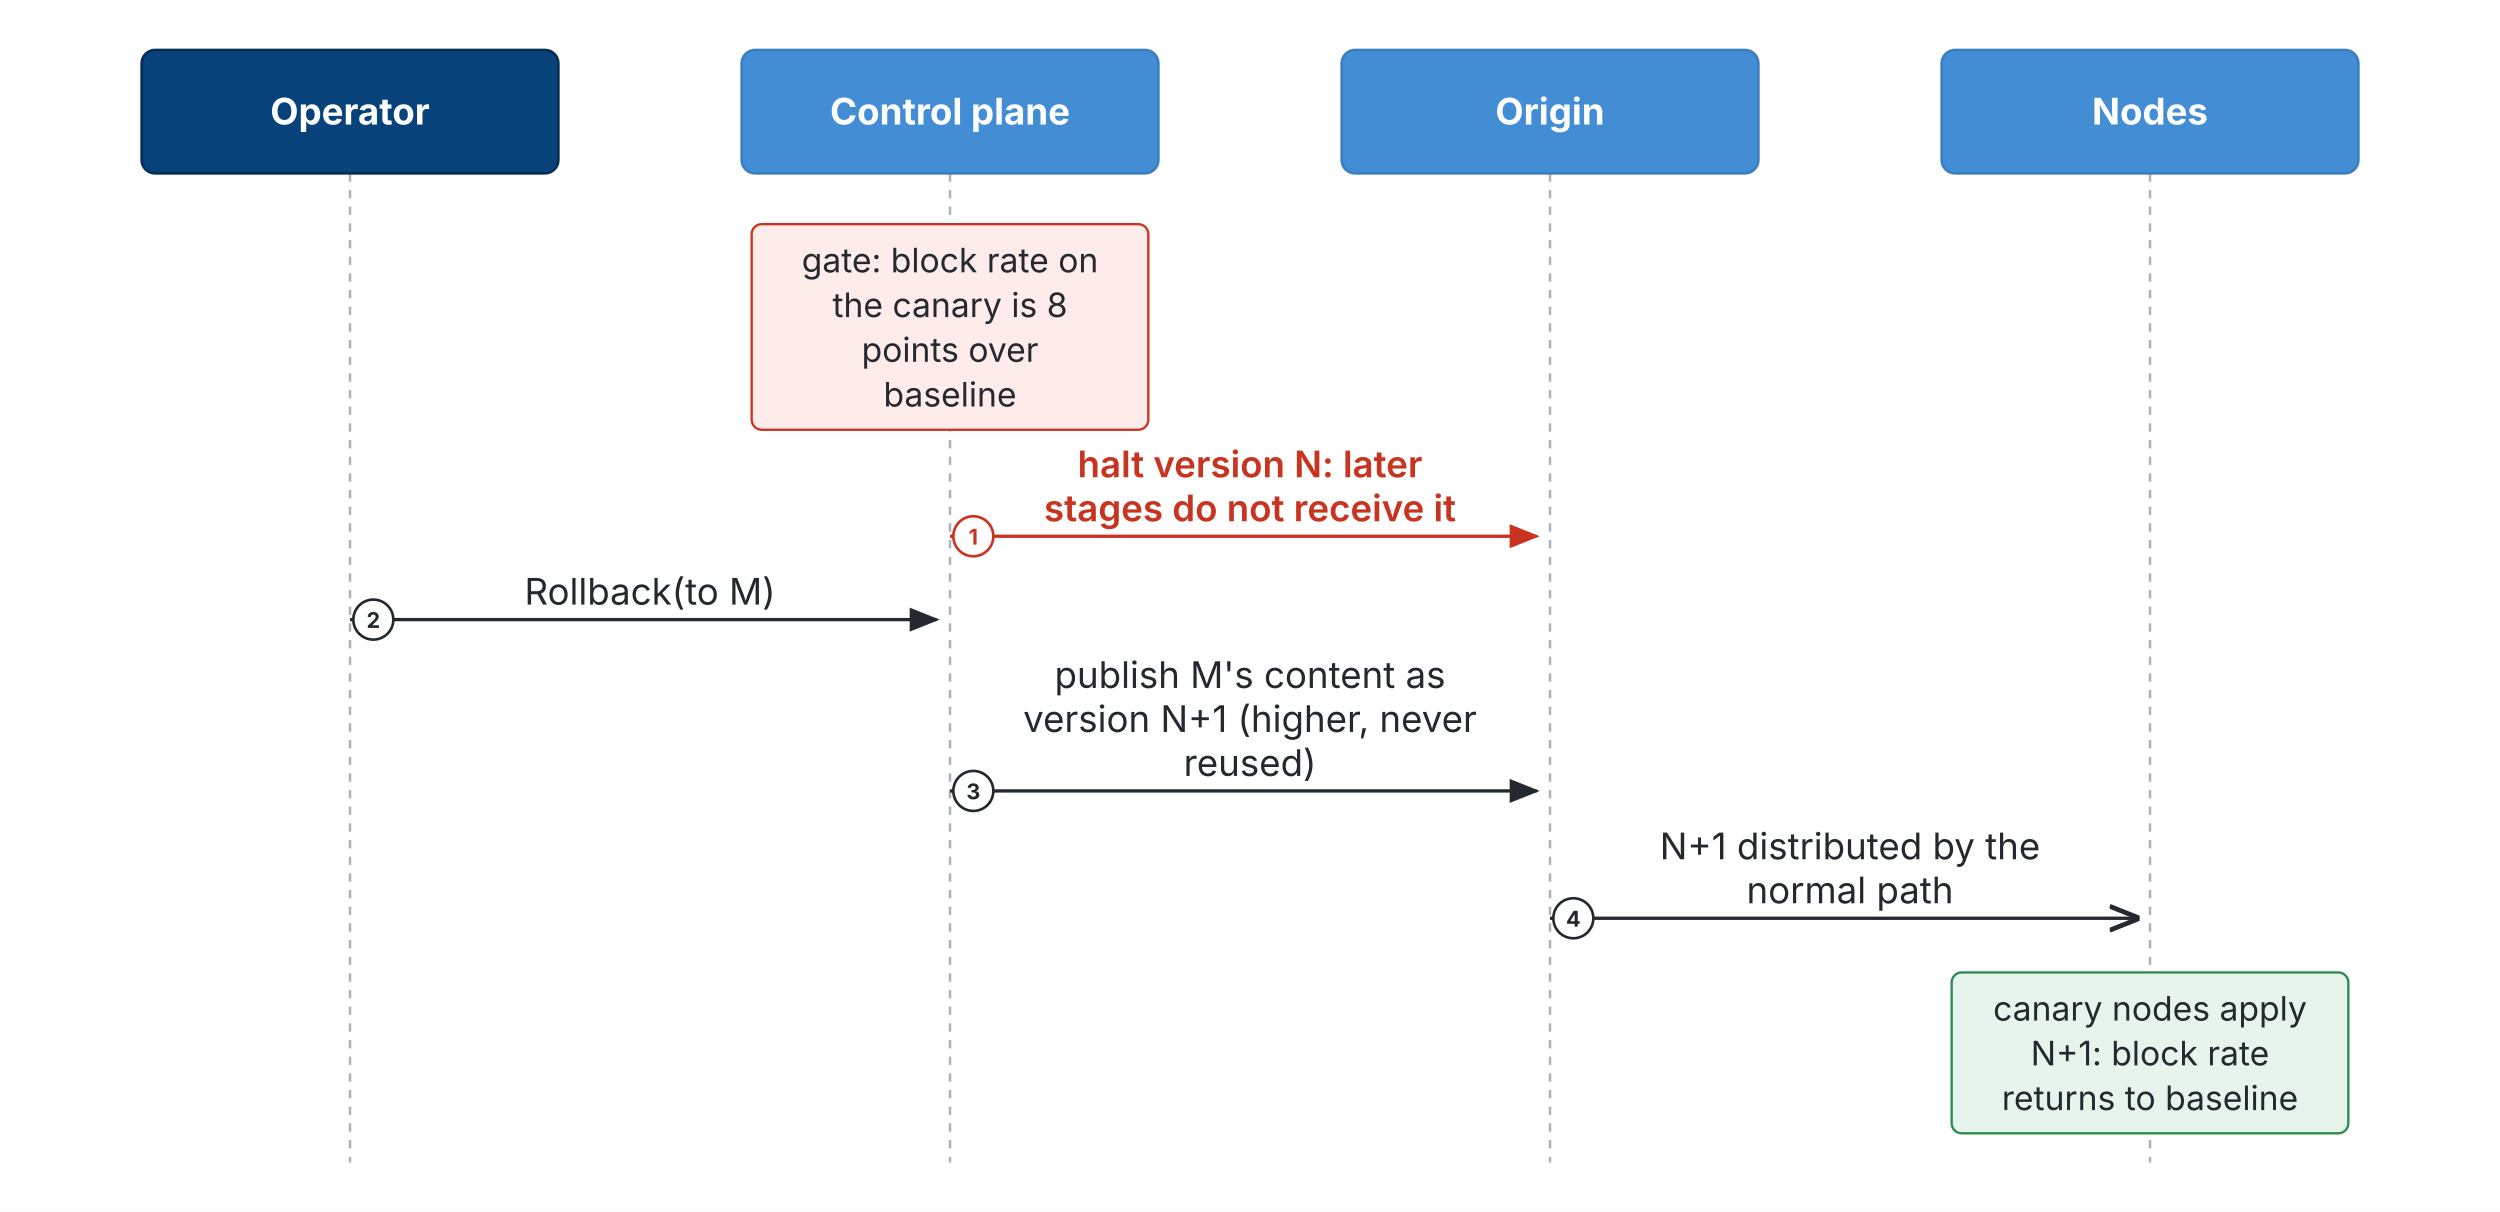
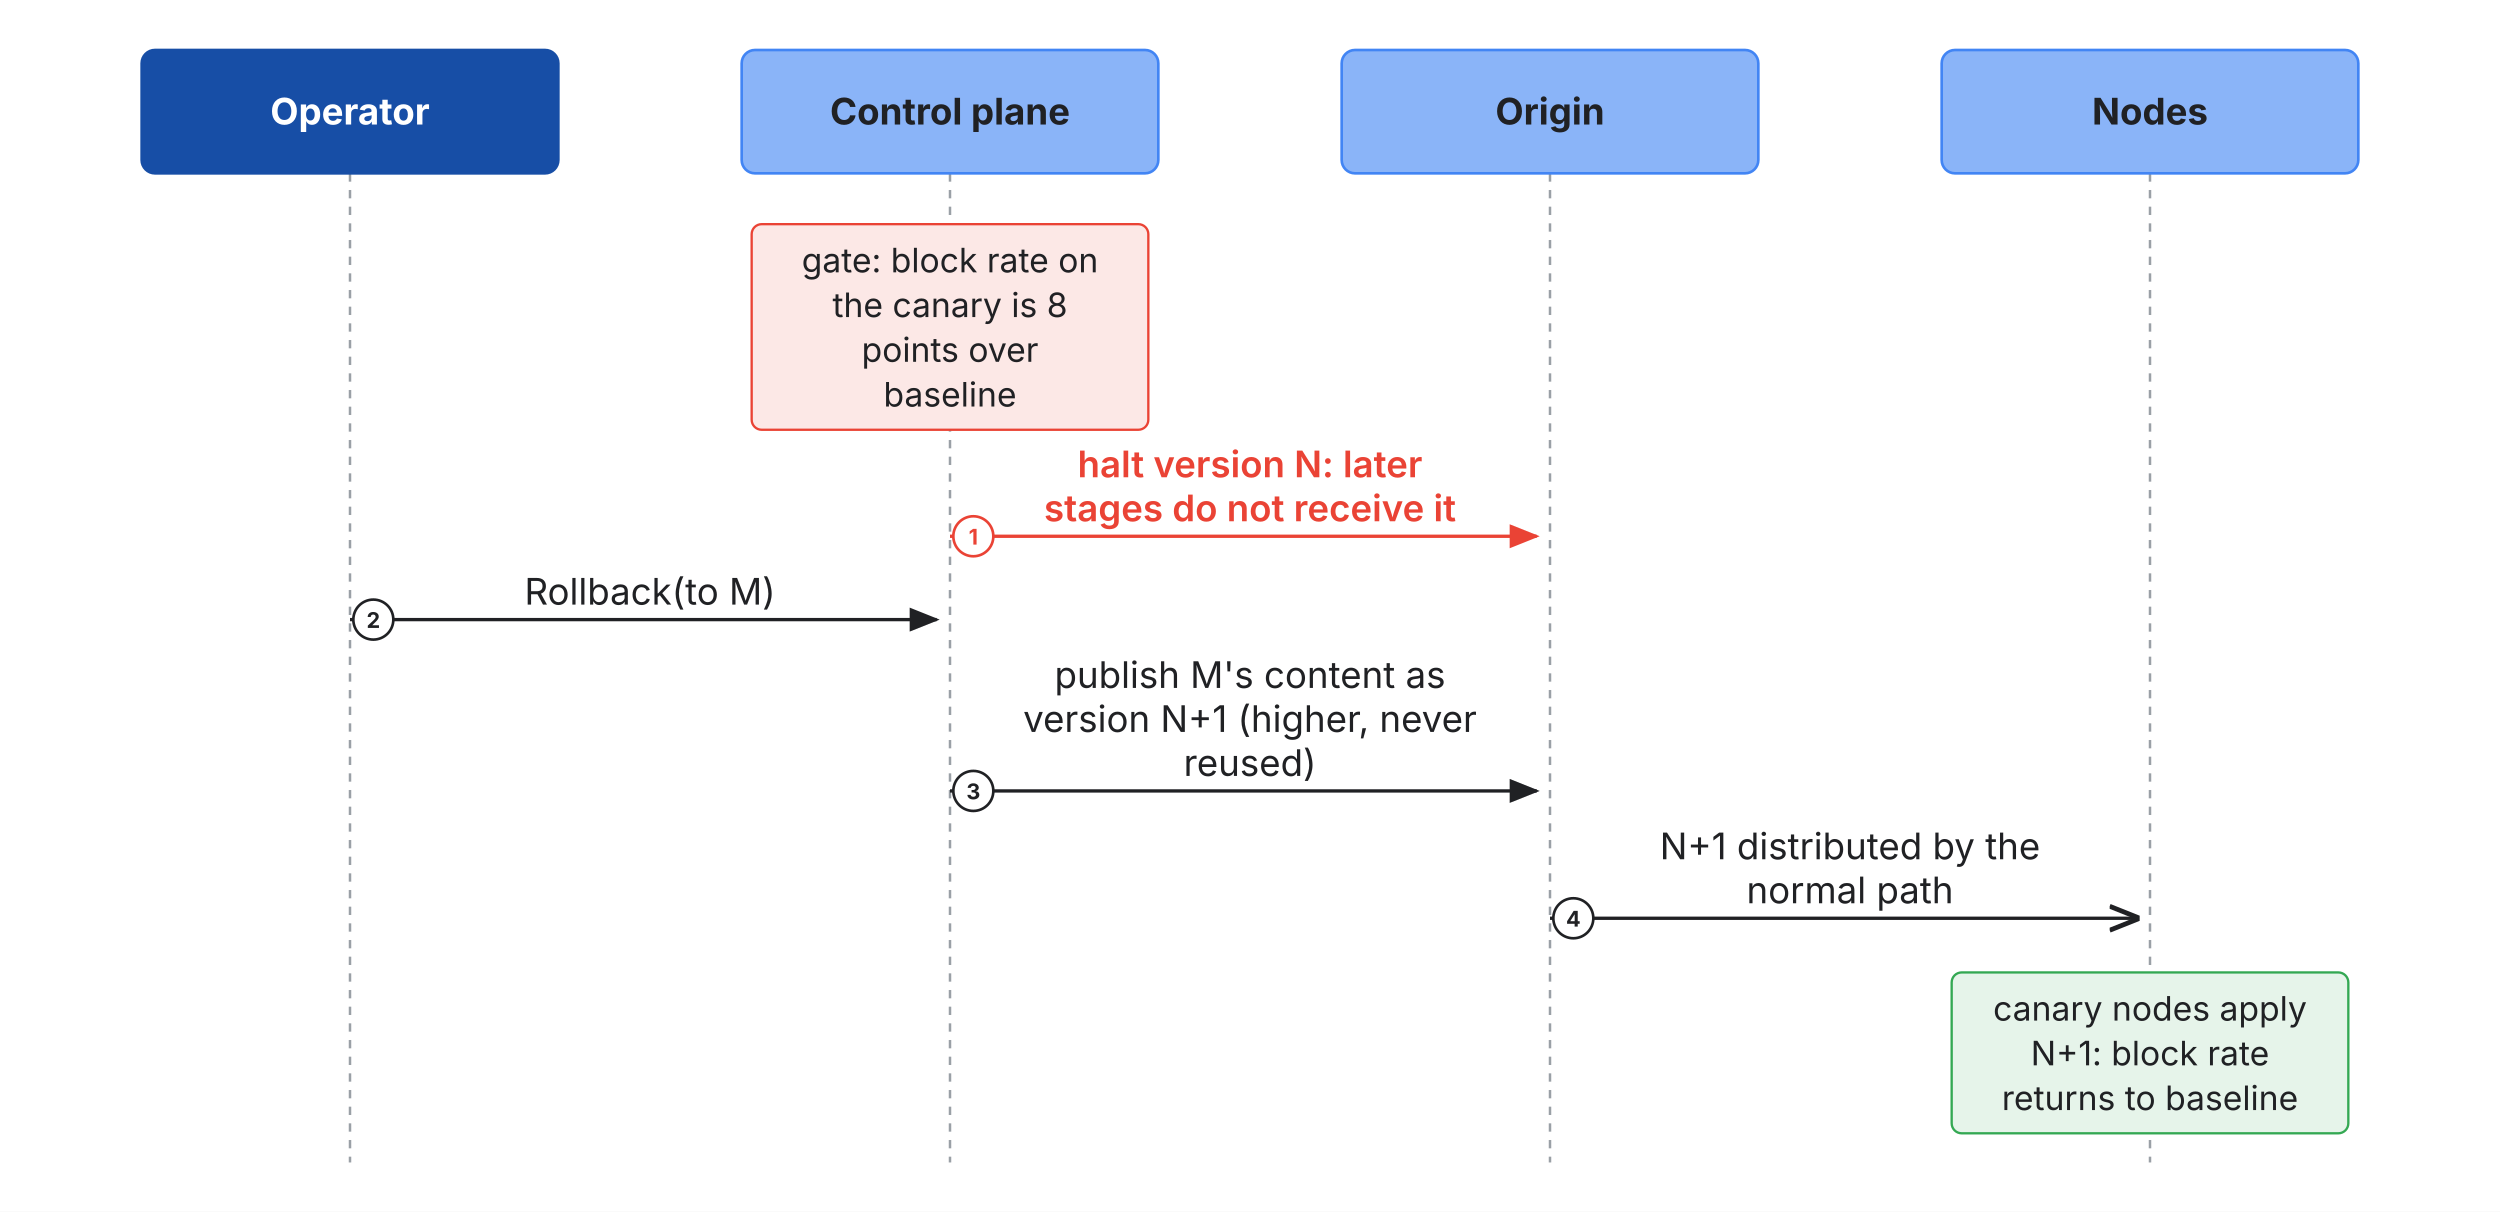
<svg xmlns="http://www.w3.org/2000/svg" class="seq" viewBox="0 0 1500 727" width="1500" height="727">
  <defs>
-     <marker id="sq-f-2d8a4e" viewBox="0 0 10 10" refX="9" refY="5" markerWidth="9" markerHeight="9" orient="auto">
-       <path d="M0,1 L10,5 L0,9 z" fill="#2d8a4e" />
+     <marker id="sq-f-ea4335" viewBox="0 0 10 10" refX="9" refY="5" markerWidth="9" markerHeight="9" orient="auto">
+       <path d="M0,1 L10,5 L0,9 z" fill="#ea4335" />
    </marker>
-     <marker id="sq-o-2d8a4e" viewBox="0 0 10 10" refX="9" refY="5" markerWidth="9" markerHeight="9" orient="auto">
-       <path d="M0,1 L10,5 L0,9" fill="none" stroke="#2d8a4e" stroke-width="1.6" />
+     <marker id="sq-o-ea4335" viewBox="0 0 10 10" refX="9" refY="5" markerWidth="9" markerHeight="9" orient="auto">
+       <path d="M0,1 L10,5 L0,9" fill="none" stroke="#ea4335" stroke-width="1.6" />
    </marker>
-     <marker id="sq-f-24292f" viewBox="0 0 10 10" refX="9" refY="5" markerWidth="9" markerHeight="9" orient="auto">
-       <path d="M0,1 L10,5 L0,9 z" fill="#24292f" />
+     <marker id="sq-f-202124" viewBox="0 0 10 10" refX="9" refY="5" markerWidth="9" markerHeight="9" orient="auto">
+       <path d="M0,1 L10,5 L0,9 z" fill="#202124" />
    </marker>
-     <marker id="sq-o-24292f" viewBox="0 0 10 10" refX="9" refY="5" markerWidth="9" markerHeight="9" orient="auto">
-       <path d="M0,1 L10,5 L0,9" fill="none" stroke="#24292f" stroke-width="1.6" />
+     <marker id="sq-o-202124" viewBox="0 0 10 10" refX="9" refY="5" markerWidth="9" markerHeight="9" orient="auto">
+       <path d="M0,1 L10,5 L0,9" fill="none" stroke="#202124" stroke-width="1.6" />
    </marker>
-     <marker id="sq-f-c8341f" viewBox="0 0 10 10" refX="9" refY="5" markerWidth="9" markerHeight="9" orient="auto">
-       <path d="M0,1 L10,5 L0,9 z" fill="#c8341f" />
+     <marker id="sq-f-34a853" viewBox="0 0 10 10" refX="9" refY="5" markerWidth="9" markerHeight="9" orient="auto">
+       <path d="M0,1 L10,5 L0,9 z" fill="#34a853" />
    </marker>
-     <marker id="sq-o-c8341f" viewBox="0 0 10 10" refX="9" refY="5" markerWidth="9" markerHeight="9" orient="auto">
-       <path d="M0,1 L10,5 L0,9" fill="none" stroke="#c8341f" stroke-width="1.6" />
+     <marker id="sq-o-34a853" viewBox="0 0 10 10" refX="9" refY="5" markerWidth="9" markerHeight="9" orient="auto">
+       <path d="M0,1 L10,5 L0,9" fill="none" stroke="#34a853" stroke-width="1.6" />
    </marker>
  </defs>
  <rect width="1500" height="727" fill="#ffffff" />
-   <line x1="210.0" y1="104" x2="210.0" y2="697.48" stroke="#aab3bd" stroke-width="1.5" stroke-dasharray="5 5" />
-   <rect x="85.0" y="30" width="250" height="74" rx="8" fill="#08427b" stroke="#052e56" stroke-width="1.6" />
-   <text x="210.0" y="74.7" text-anchor="middle" font-family="Inter, Helvetica, Arial, sans-serif" font-size="22" font-weight="700" fill="#ffffff">Operator</text>
-   <line x1="570.0" y1="104" x2="570.0" y2="697.48" stroke="#aab3bd" stroke-width="1.5" stroke-dasharray="5 5" />
-   <rect x="445.0" y="30" width="250" height="74" rx="8" fill="#438dd5" stroke="#3c7fc0" stroke-width="1.6" />
-   <text x="570.0" y="74.7" text-anchor="middle" font-family="Inter, Helvetica, Arial, sans-serif" font-size="22" font-weight="700" fill="#ffffff">Control plane</text>
-   <line x1="930.0" y1="104" x2="930.0" y2="697.48" stroke="#aab3bd" stroke-width="1.5" stroke-dasharray="5 5" />
-   <rect x="805.0" y="30" width="250" height="74" rx="8" fill="#438dd5" stroke="#3c7fc0" stroke-width="1.6" />
-   <text x="930.0" y="74.7" text-anchor="middle" font-family="Inter, Helvetica, Arial, sans-serif" font-size="22" font-weight="700" fill="#ffffff">Origin</text>
-   <line x1="1290.0" y1="104" x2="1290.0" y2="697.48" stroke="#aab3bd" stroke-width="1.5" stroke-dasharray="5 5" />
-   <rect x="1165.0" y="30" width="250" height="74" rx="8" fill="#438dd5" stroke="#3c7fc0" stroke-width="1.6" />
-   <text x="1290.0" y="74.7" text-anchor="middle" font-family="Inter, Helvetica, Arial, sans-serif" font-size="22" font-weight="700" fill="#ffffff">Nodes</text>
-   <rect x="451.0" y="134.5" width="238.0" height="123.36" rx="6" fill="#fdecea" stroke="#c8341f" stroke-width="1.4" />
-   <text x="570.0" y="163.4" text-anchor="middle" font-family="Inter, Helvetica, Arial, sans-serif" font-size="20.2" fill="#24292f">gate: block rate on</text>
-   <text x="570.0" y="190.24" text-anchor="middle" font-family="Inter, Helvetica, Arial, sans-serif" font-size="20.2" fill="#24292f">the canary is 8</text>
-   <text x="570.0" y="217.08" text-anchor="middle" font-family="Inter, Helvetica, Arial, sans-serif" font-size="20.2" fill="#24292f">points over</text>
-   <text x="570.0" y="243.92" text-anchor="middle" font-family="Inter, Helvetica, Arial, sans-serif" font-size="20.2" fill="#24292f">baseline</text>
-   <line x1="570.0" y1="321.76" x2="922.0" y2="321.76" stroke="#c8341f" stroke-width="2" marker-end="url(#sq-f-c8341f)" />
-   <circle cx="584.0" cy="321.76" r="12" fill="#ffffff" stroke="#c8341f" stroke-width="1.6" />
-   <text x="584.0" y="326.76" text-anchor="middle" font-family="Inter, Helvetica, Arial, sans-serif" font-size="13" font-weight="700" fill="#c8341f">1</text>
-   <text x="750.0" y="286.36" text-anchor="middle" font-family="Inter, Helvetica, Arial, sans-serif" font-size="22" fill="#c8341f" font-weight="600" paint-order="stroke" stroke="#ffffff" stroke-width="5" stroke-linejoin="round">halt version N: later</text>
-   <text x="750.0" y="312.76" text-anchor="middle" font-family="Inter, Helvetica, Arial, sans-serif" font-size="22" fill="#c8341f" font-weight="600" paint-order="stroke" stroke="#ffffff" stroke-width="5" stroke-linejoin="round">stages do not receive it</text>
-   <line x1="210.0" y1="371.76" x2="562.0" y2="371.76" stroke="#24292f" stroke-width="2" marker-end="url(#sq-f-24292f)" />
-   <circle cx="224.0" cy="371.76" r="12" fill="#ffffff" stroke="#24292f" stroke-width="1.6" />
-   <text x="224.0" y="376.76" text-anchor="middle" font-family="Inter, Helvetica, Arial, sans-serif" font-size="13" font-weight="700" fill="#24292f">2</text>
-   <text x="390.0" y="362.76" text-anchor="middle" font-family="Inter, Helvetica, Arial, sans-serif" font-size="22" fill="#24292f" font-weight="400" paint-order="stroke" stroke="#ffffff" stroke-width="5" stroke-linejoin="round">Rollback(to M)</text>
-   <line x1="570.0" y1="474.56" x2="922.0" y2="474.56" stroke="#24292f" stroke-width="2" marker-end="url(#sq-f-24292f)" />
-   <circle cx="584.0" cy="474.56" r="12" fill="#ffffff" stroke="#24292f" stroke-width="1.6" />
-   <text x="584.0" y="479.56" text-anchor="middle" font-family="Inter, Helvetica, Arial, sans-serif" font-size="13" font-weight="700" fill="#24292f">3</text>
-   <text x="750.0" y="412.76" text-anchor="middle" font-family="Inter, Helvetica, Arial, sans-serif" font-size="22" fill="#24292f" font-weight="400" paint-order="stroke" stroke="#ffffff" stroke-width="5" stroke-linejoin="round">publish M's content as</text>
-   <text x="750.0" y="439.16" text-anchor="middle" font-family="Inter, Helvetica, Arial, sans-serif" font-size="22" fill="#24292f" font-weight="400" paint-order="stroke" stroke="#ffffff" stroke-width="5" stroke-linejoin="round">version N+1 (higher, never</text>
-   <text x="750.0" y="465.56" text-anchor="middle" font-family="Inter, Helvetica, Arial, sans-serif" font-size="22" fill="#24292f" font-weight="400" paint-order="stroke" stroke="#ffffff" stroke-width="5" stroke-linejoin="round">reused)</text>
-   <line x1="930.0" y1="550.96" x2="1282.0" y2="550.96" stroke="#24292f" stroke-width="2" marker-end="url(#sq-o-24292f)" />
-   <circle cx="944.0" cy="550.96" r="12" fill="#ffffff" stroke="#24292f" stroke-width="1.6" />
-   <text x="944.0" y="555.96" text-anchor="middle" font-family="Inter, Helvetica, Arial, sans-serif" font-size="13" font-weight="700" fill="#24292f">4</text>
-   <text x="1110.0" y="515.56" text-anchor="middle" font-family="Inter, Helvetica, Arial, sans-serif" font-size="22" fill="#24292f" font-weight="400" paint-order="stroke" stroke="#ffffff" stroke-width="5" stroke-linejoin="round">N+1 distributed by the</text>
-   <text x="1110.0" y="541.96" text-anchor="middle" font-family="Inter, Helvetica, Arial, sans-serif" font-size="22" fill="#24292f" font-weight="400" paint-order="stroke" stroke="#ffffff" stroke-width="5" stroke-linejoin="round">normal path</text>
-   <rect x="1171.0" y="583.46" width="238.0" height="96.52" rx="6" fill="#e7f4ec" stroke="#2d8a4e" stroke-width="1.4" />
-   <text x="1290.0" y="612.36" text-anchor="middle" font-family="Inter, Helvetica, Arial, sans-serif" font-size="20.2" fill="#24292f">canary nodes apply</text>
-   <text x="1290.0" y="639.2" text-anchor="middle" font-family="Inter, Helvetica, Arial, sans-serif" font-size="20.2" fill="#24292f">N+1: block rate</text>
-   <text x="1290.0" y="666.04" text-anchor="middle" font-family="Inter, Helvetica, Arial, sans-serif" font-size="20.2" fill="#24292f">returns to baseline</text>
+   <g data-k="p:op">
+     <line x1="210.0" y1="104" x2="210.0" y2="697.48" stroke="#9aa0a6" stroke-width="1.5" stroke-dasharray="5 5" />
+     <rect x="85.0" y="30" width="250" height="74" rx="8" fill="#174ea6" stroke="#174ea6" stroke-width="1.6" />
+     <text x="210.0" y="74.7" text-anchor="middle" font-family="Inter, Roboto, sans-serif" font-size="22" font-weight="700" fill="#ffffff">Operator</text>
+   </g>
+   <g data-k="p:cp">
+     <line x1="570.0" y1="104" x2="570.0" y2="697.48" stroke="#9aa0a6" stroke-width="1.5" stroke-dasharray="5 5" />
+     <rect x="445.0" y="30" width="250" height="74" rx="8" fill="#8ab4f8" stroke="#4285f4" stroke-width="1.6" />
+     <text x="570.0" y="74.7" text-anchor="middle" font-family="Inter, Roboto, sans-serif" font-size="22" font-weight="700" fill="#202124">Control plane</text>
+   </g>
+   <g data-k="p:og">
+     <line x1="930.0" y1="104" x2="930.0" y2="697.48" stroke="#9aa0a6" stroke-width="1.5" stroke-dasharray="5 5" />
+     <rect x="805.0" y="30" width="250" height="74" rx="8" fill="#8ab4f8" stroke="#4285f4" stroke-width="1.6" />
+     <text x="930.0" y="74.7" text-anchor="middle" font-family="Inter, Roboto, sans-serif" font-size="22" font-weight="700" fill="#202124">Origin</text>
+   </g>
+   <g data-k="p:nd">
+     <line x1="1290.0" y1="104" x2="1290.0" y2="697.48" stroke="#9aa0a6" stroke-width="1.5" stroke-dasharray="5 5" />
+     <rect x="1165.0" y="30" width="250" height="74" rx="8" fill="#8ab4f8" stroke="#4285f4" stroke-width="1.6" />
+     <text x="1290.0" y="74.7" text-anchor="middle" font-family="Inter, Roboto, sans-serif" font-size="22" font-weight="700" fill="#202124">Nodes</text>
+   </g>
+   <g data-k="s:0">
+     <rect x="451.0" y="134.5" width="238.0" height="123.36" rx="6" fill="#fce8e6" stroke="#ea4335" stroke-width="1.4" />
+     <text x="570.0" y="163.4" text-anchor="middle" font-family="Inter, Roboto, sans-serif" font-size="20.2" fill="#202124">gate: block rate on</text>
+     <text x="570.0" y="190.24" text-anchor="middle" font-family="Inter, Roboto, sans-serif" font-size="20.2" fill="#202124">the canary is 8</text>
+     <text x="570.0" y="217.08" text-anchor="middle" font-family="Inter, Roboto, sans-serif" font-size="20.2" fill="#202124">points over</text>
+     <text x="570.0" y="243.92" text-anchor="middle" font-family="Inter, Roboto, sans-serif" font-size="20.2" fill="#202124">baseline</text>
+   </g>
+   <g data-k="s:1">
+     <line x1="570.0" y1="321.76" x2="922.0" y2="321.76" stroke="#ea4335" stroke-width="2" marker-end="url(#sq-f-ea4335)" />
+     <circle cx="584.0" cy="321.76" r="12" fill="#ffffff" stroke="#ea4335" stroke-width="1.6" />
+     <text x="584.0" y="326.76" text-anchor="middle" font-family="Inter, Roboto, sans-serif" font-size="13" font-weight="700" fill="#ea4335">1</text>
+     <text x="750.0" y="286.36" text-anchor="middle" font-family="Inter, Roboto, sans-serif" font-size="22" fill="#ea4335" font-weight="600" paint-order="stroke" stroke="#ffffff" stroke-width="5" stroke-linejoin="round">halt version N: later</text>
+     <text x="750.0" y="312.76" text-anchor="middle" font-family="Inter, Roboto, sans-serif" font-size="22" fill="#ea4335" font-weight="600" paint-order="stroke" stroke="#ffffff" stroke-width="5" stroke-linejoin="round">stages do not receive it</text>
+   </g>
+   <g data-k="s:2">
+     <line x1="210.0" y1="371.76" x2="562.0" y2="371.76" stroke="#202124" stroke-width="2" marker-end="url(#sq-f-202124)" />
+     <circle cx="224.0" cy="371.76" r="12" fill="#ffffff" stroke="#202124" stroke-width="1.6" />
+     <text x="224.0" y="376.76" text-anchor="middle" font-family="Inter, Roboto, sans-serif" font-size="13" font-weight="700" fill="#202124">2</text>
+     <text x="390.0" y="362.76" text-anchor="middle" font-family="Inter, Roboto, sans-serif" font-size="22" fill="#202124" font-weight="400" paint-order="stroke" stroke="#ffffff" stroke-width="5" stroke-linejoin="round">Rollback(to M)</text>
+   </g>
+   <g data-k="s:3">
+     <line x1="570.0" y1="474.56" x2="922.0" y2="474.56" stroke="#202124" stroke-width="2" marker-end="url(#sq-f-202124)" />
+     <circle cx="584.0" cy="474.56" r="12" fill="#ffffff" stroke="#202124" stroke-width="1.6" />
+     <text x="584.0" y="479.56" text-anchor="middle" font-family="Inter, Roboto, sans-serif" font-size="13" font-weight="700" fill="#202124">3</text>
+     <text x="750.0" y="412.76" text-anchor="middle" font-family="Inter, Roboto, sans-serif" font-size="22" fill="#202124" font-weight="400" paint-order="stroke" stroke="#ffffff" stroke-width="5" stroke-linejoin="round">publish M's content as</text>
+     <text x="750.0" y="439.16" text-anchor="middle" font-family="Inter, Roboto, sans-serif" font-size="22" fill="#202124" font-weight="400" paint-order="stroke" stroke="#ffffff" stroke-width="5" stroke-linejoin="round">version N+1 (higher, never</text>
+     <text x="750.0" y="465.56" text-anchor="middle" font-family="Inter, Roboto, sans-serif" font-size="22" fill="#202124" font-weight="400" paint-order="stroke" stroke="#ffffff" stroke-width="5" stroke-linejoin="round">reused)</text>
+   </g>
+   <g data-k="s:4">
+     <line x1="930.0" y1="550.96" x2="1282.0" y2="550.96" stroke="#202124" stroke-width="2" marker-end="url(#sq-o-202124)" />
+     <circle cx="944.0" cy="550.96" r="12" fill="#ffffff" stroke="#202124" stroke-width="1.6" />
+     <text x="944.0" y="555.96" text-anchor="middle" font-family="Inter, Roboto, sans-serif" font-size="13" font-weight="700" fill="#202124">4</text>
+     <text x="1110.0" y="515.56" text-anchor="middle" font-family="Inter, Roboto, sans-serif" font-size="22" fill="#202124" font-weight="400" paint-order="stroke" stroke="#ffffff" stroke-width="5" stroke-linejoin="round">N+1 distributed by the</text>
+     <text x="1110.0" y="541.96" text-anchor="middle" font-family="Inter, Roboto, sans-serif" font-size="22" fill="#202124" font-weight="400" paint-order="stroke" stroke="#ffffff" stroke-width="5" stroke-linejoin="round">normal path</text>
+   </g>
+   <g data-k="s:5">
+     <rect x="1171.0" y="583.46" width="238.0" height="96.52" rx="6" fill="#e6f4ea" stroke="#34a853" stroke-width="1.4" />
+     <text x="1290.0" y="612.36" text-anchor="middle" font-family="Inter, Roboto, sans-serif" font-size="20.2" fill="#202124">canary nodes apply</text>
+     <text x="1290.0" y="639.2" text-anchor="middle" font-family="Inter, Roboto, sans-serif" font-size="20.2" fill="#202124">N+1: block rate</text>
+     <text x="1290.0" y="666.04" text-anchor="middle" font-family="Inter, Roboto, sans-serif" font-size="20.2" fill="#202124">returns to baseline</text>
+   </g>
</svg>
